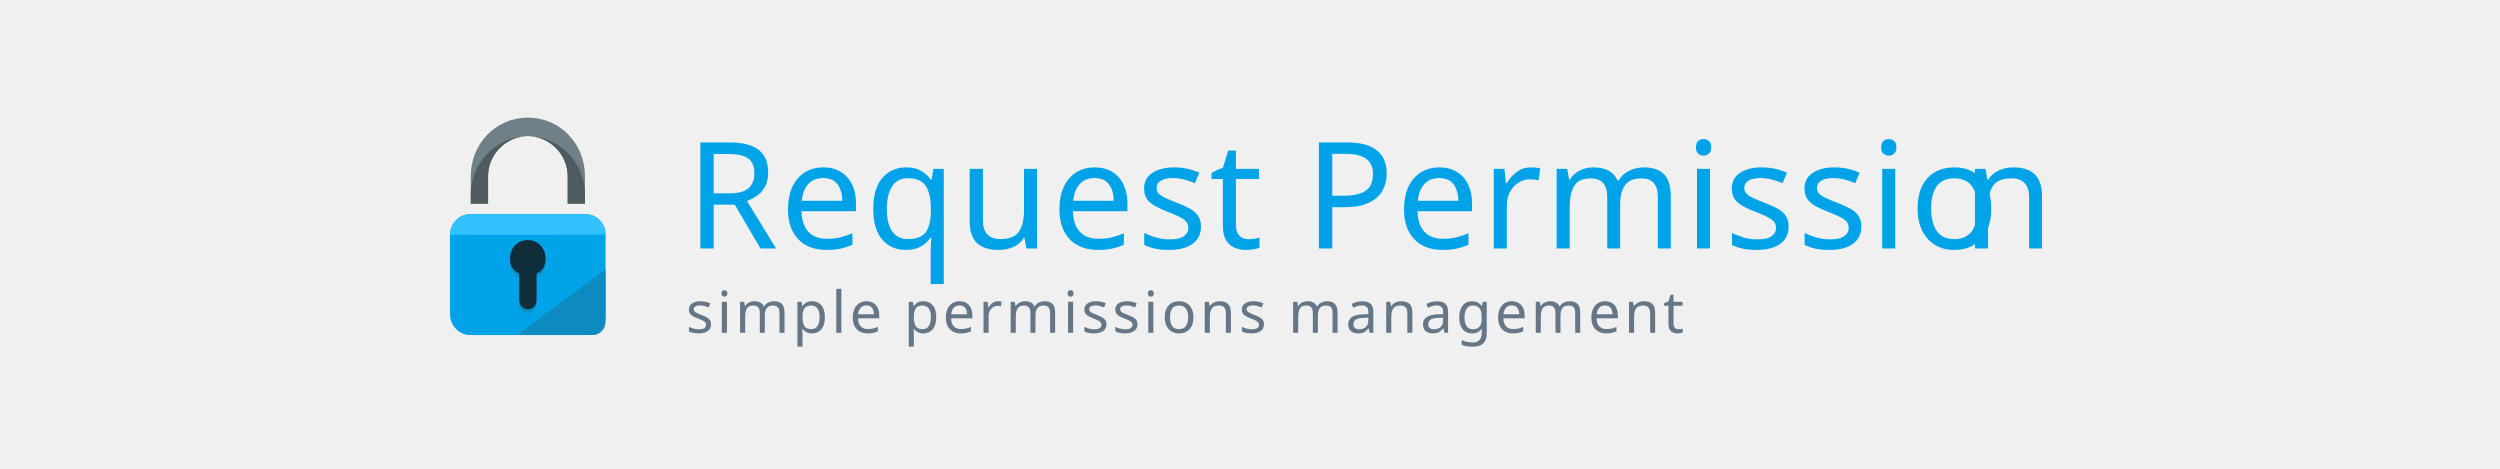
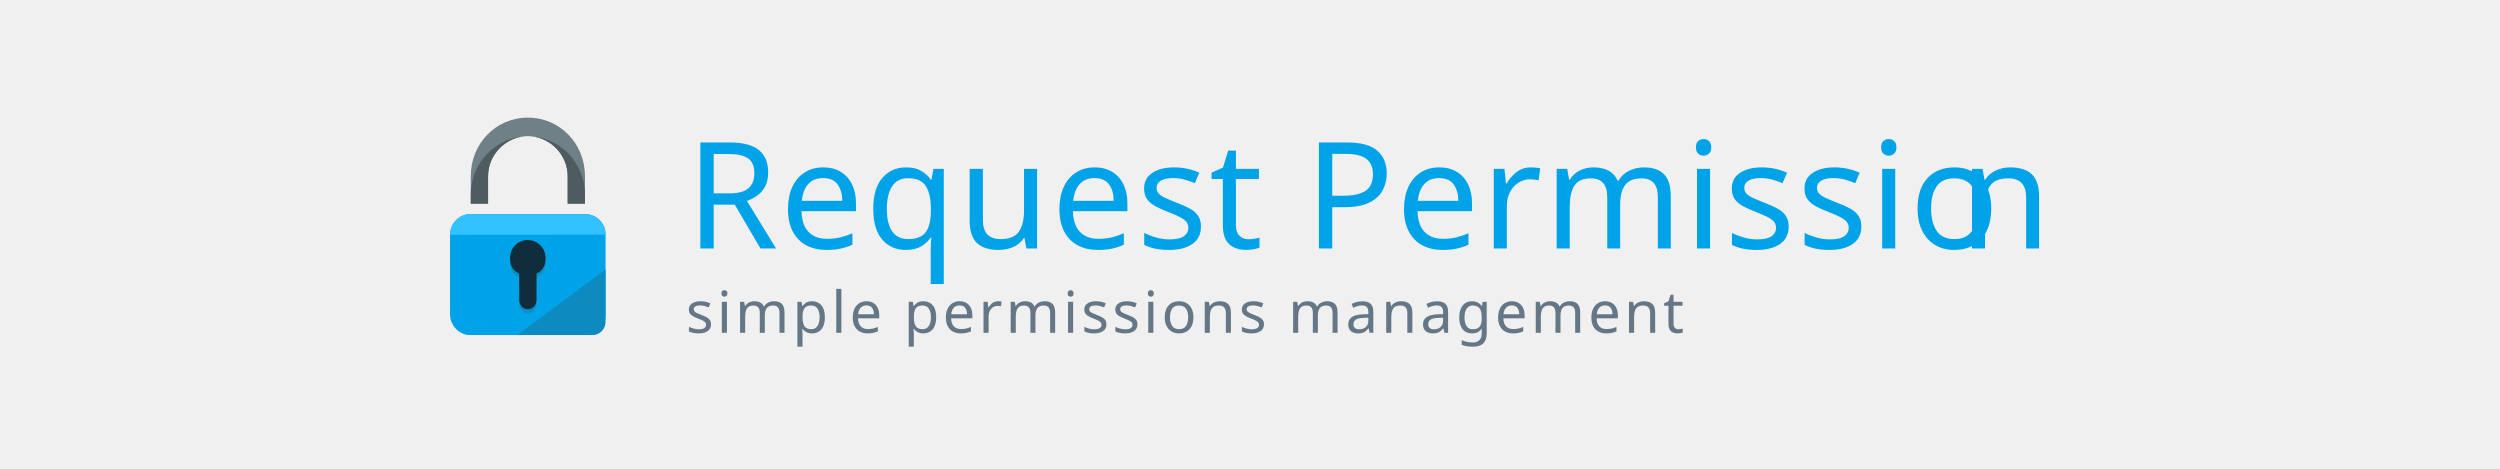
<svg xmlns="http://www.w3.org/2000/svg" xmlns:xlink="http://www.w3.org/1999/xlink" width="1600px" height="300px" viewBox="0 0 1600 300" version="1.1" style="background: #FFFFFF;">
  <defs>
    <polygon id="path-1" points="0.021 0.156 0.021 77.654 99.675 77.654 99.675 0.156 0.021 0.156" />
  </defs>
  <g id="Page-1" stroke="none" stroke-width="1" fill="none" fill-rule="evenodd">
    <g id="request-permission---baner">
      <g id="Group-3" transform="translate(288, 64)">
        <g id="Group-2" transform="translate(151, 0)">
          <g id="Group">
            <text id="simple-permissions-m" font-family="AvenirNext-Medium, Avenir Next" font-size="37" font-weight="400" letter-spacing="2.114" fill="#657786">
              <tspan x="0" y="149">simple permissions management </tspan>
            </text>
-             <text id="Request-Permission" font-family="AvenirNext-DemiBold, Avenir Next" font-size="95" font-weight="500" letter-spacing="1" fill="#00A3E8">
+             <text id="Request-Permissio" font-family="AvenirNext-DemiBold, Avenir Next" font-size="95" font-weight="500" letter-spacing="1" fill="#00A3E8">
              <tspan x="0" y="95">Request Permissio</tspan>
-               <tspan x="816.9" y="95">n</tspan>
            </text>
          </g>
        </g>
+         <text id="n" font-family="AvenirNext-DemiBold, Avenir Next" font-size="95" font-weight="500" letter-spacing="1" fill="#00A3E8">
+           <tspan x="966" y="95">n</tspan>
+         </text>
        <g id="padlock" transform="translate(0, 11)">
          <g id="Group-5" transform="translate(0, 61.84222)">
            <mask id="mask-2" fill="white">
              <use xlink:href="#path-1" />
            </mask>
            <g id="Clip-2" />
            <path d="M99.675,64.26 C99.675,71.5 93.805,77.654 86.558,77.654 L13.113,77.654 C5.87,77.654 0,71.5 0,64.26 L0,13.566 C0,6.326 5.87,0.156 13.113,0.156 L86.556,0.156 C93.805,0.156 99.675,6.326 99.675,13.566 L99.675,64.26 Z" id="Fill-1" fill="#00A3E8" mask="url(#mask-2)" />
            <path d="M99.675,35.526 L99.675,68.867 C99.675,73.617 95.824,77.654 91.069,77.654 L43,77.654" id="Fill-3" fill="#0D8BC1" mask="url(#mask-2)" />
            <path d="M0,13.418 C0,6.175 5.87,0.156 13.113,0.156 L86.556,0.156 C93.805,0.156 99.675,6.102 99.675,13.342" id="Fill-4" fill="#32C2FF" mask="url(#mask-2)" />
          </g>
          <path d="M61.188,92.593 C61.188,86.177 56.119,80.983 49.708,80.983 C43.296,80.983 38.423,86.177 38.423,92.593 C38.423,96.774 39.871,100.411 44.3,102.455 L44.3,119.196 C44.3,122.539 46.494,125.246 49.837,125.246 C53.18,125.246 55.375,122.538 55.375,119.196 L55.375,102.455 C59.805,100.411 61.188,96.775 61.188,92.593 Z" id="Fill-6" fill="#0B8DC5" />
          <path d="M61.188,90.232 C61.188,83.819 56.119,78.623 49.708,78.623 C43.296,78.623 38.423,83.819 38.423,90.232 C38.423,94.414 39.871,98.053 44.3,100.094 L44.3,116.836 C44.3,120.178 46.494,122.885 49.837,122.885 C53.18,122.885 55.375,120.177 55.375,116.836 L55.375,100.094 C59.805,98.053 61.188,94.415 61.188,90.232 Z" id="Fill-7" fill="#0F2D3A" />
          <path d="M22.248,30.038 C22.248,30.145 22.158,30.236 22.052,30.236 L21.661,30.236 C21.55,30.236 21.463,30.145 21.463,30.038 C21.463,29.928 21.55,29.842 21.661,29.842 L22.052,29.842 C22.158,29.842 22.248,29.928 22.248,30.038 Z" id="Fill-8" fill="#0CC4A1" />
          <path d="M86.385,55.357 L75.31,55.357 L75.31,37.815 C75.31,23.628 64.031,12.088 49.84,12.088 C35.648,12.088 24.365,23.628 24.365,37.815 L24.365,55.357 L13.29,55.357 L13.29,37.815 C13.29,17.121 29.136,0.286 49.84,0.286 C70.539,0.286 86.385,17.121 86.385,37.815 L86.385,55.357 Z" id="Fill-9" fill="#6F8087" />
          <path d="M13.29,49.619 L13.29,55.357 L24.365,55.357 L24.365,37.815 C24.365,23.628 36.277,12.088 50.471,12.088 C29.768,12.088 13.29,28.925 13.29,49.619 Z" id="Fill-10" fill="#4E5B61" />
          <path d="M49.21,12.088 C63.4,12.088 75.31,23.628 75.31,37.815 L75.31,55.357 L86.385,55.357 L86.385,49.619 C86.385,28.925 69.91,12.088 49.21,12.088 Z" id="Fill-11" fill="#4E5B61" />
        </g>
      </g>
    </g>
  </g>
</svg>
